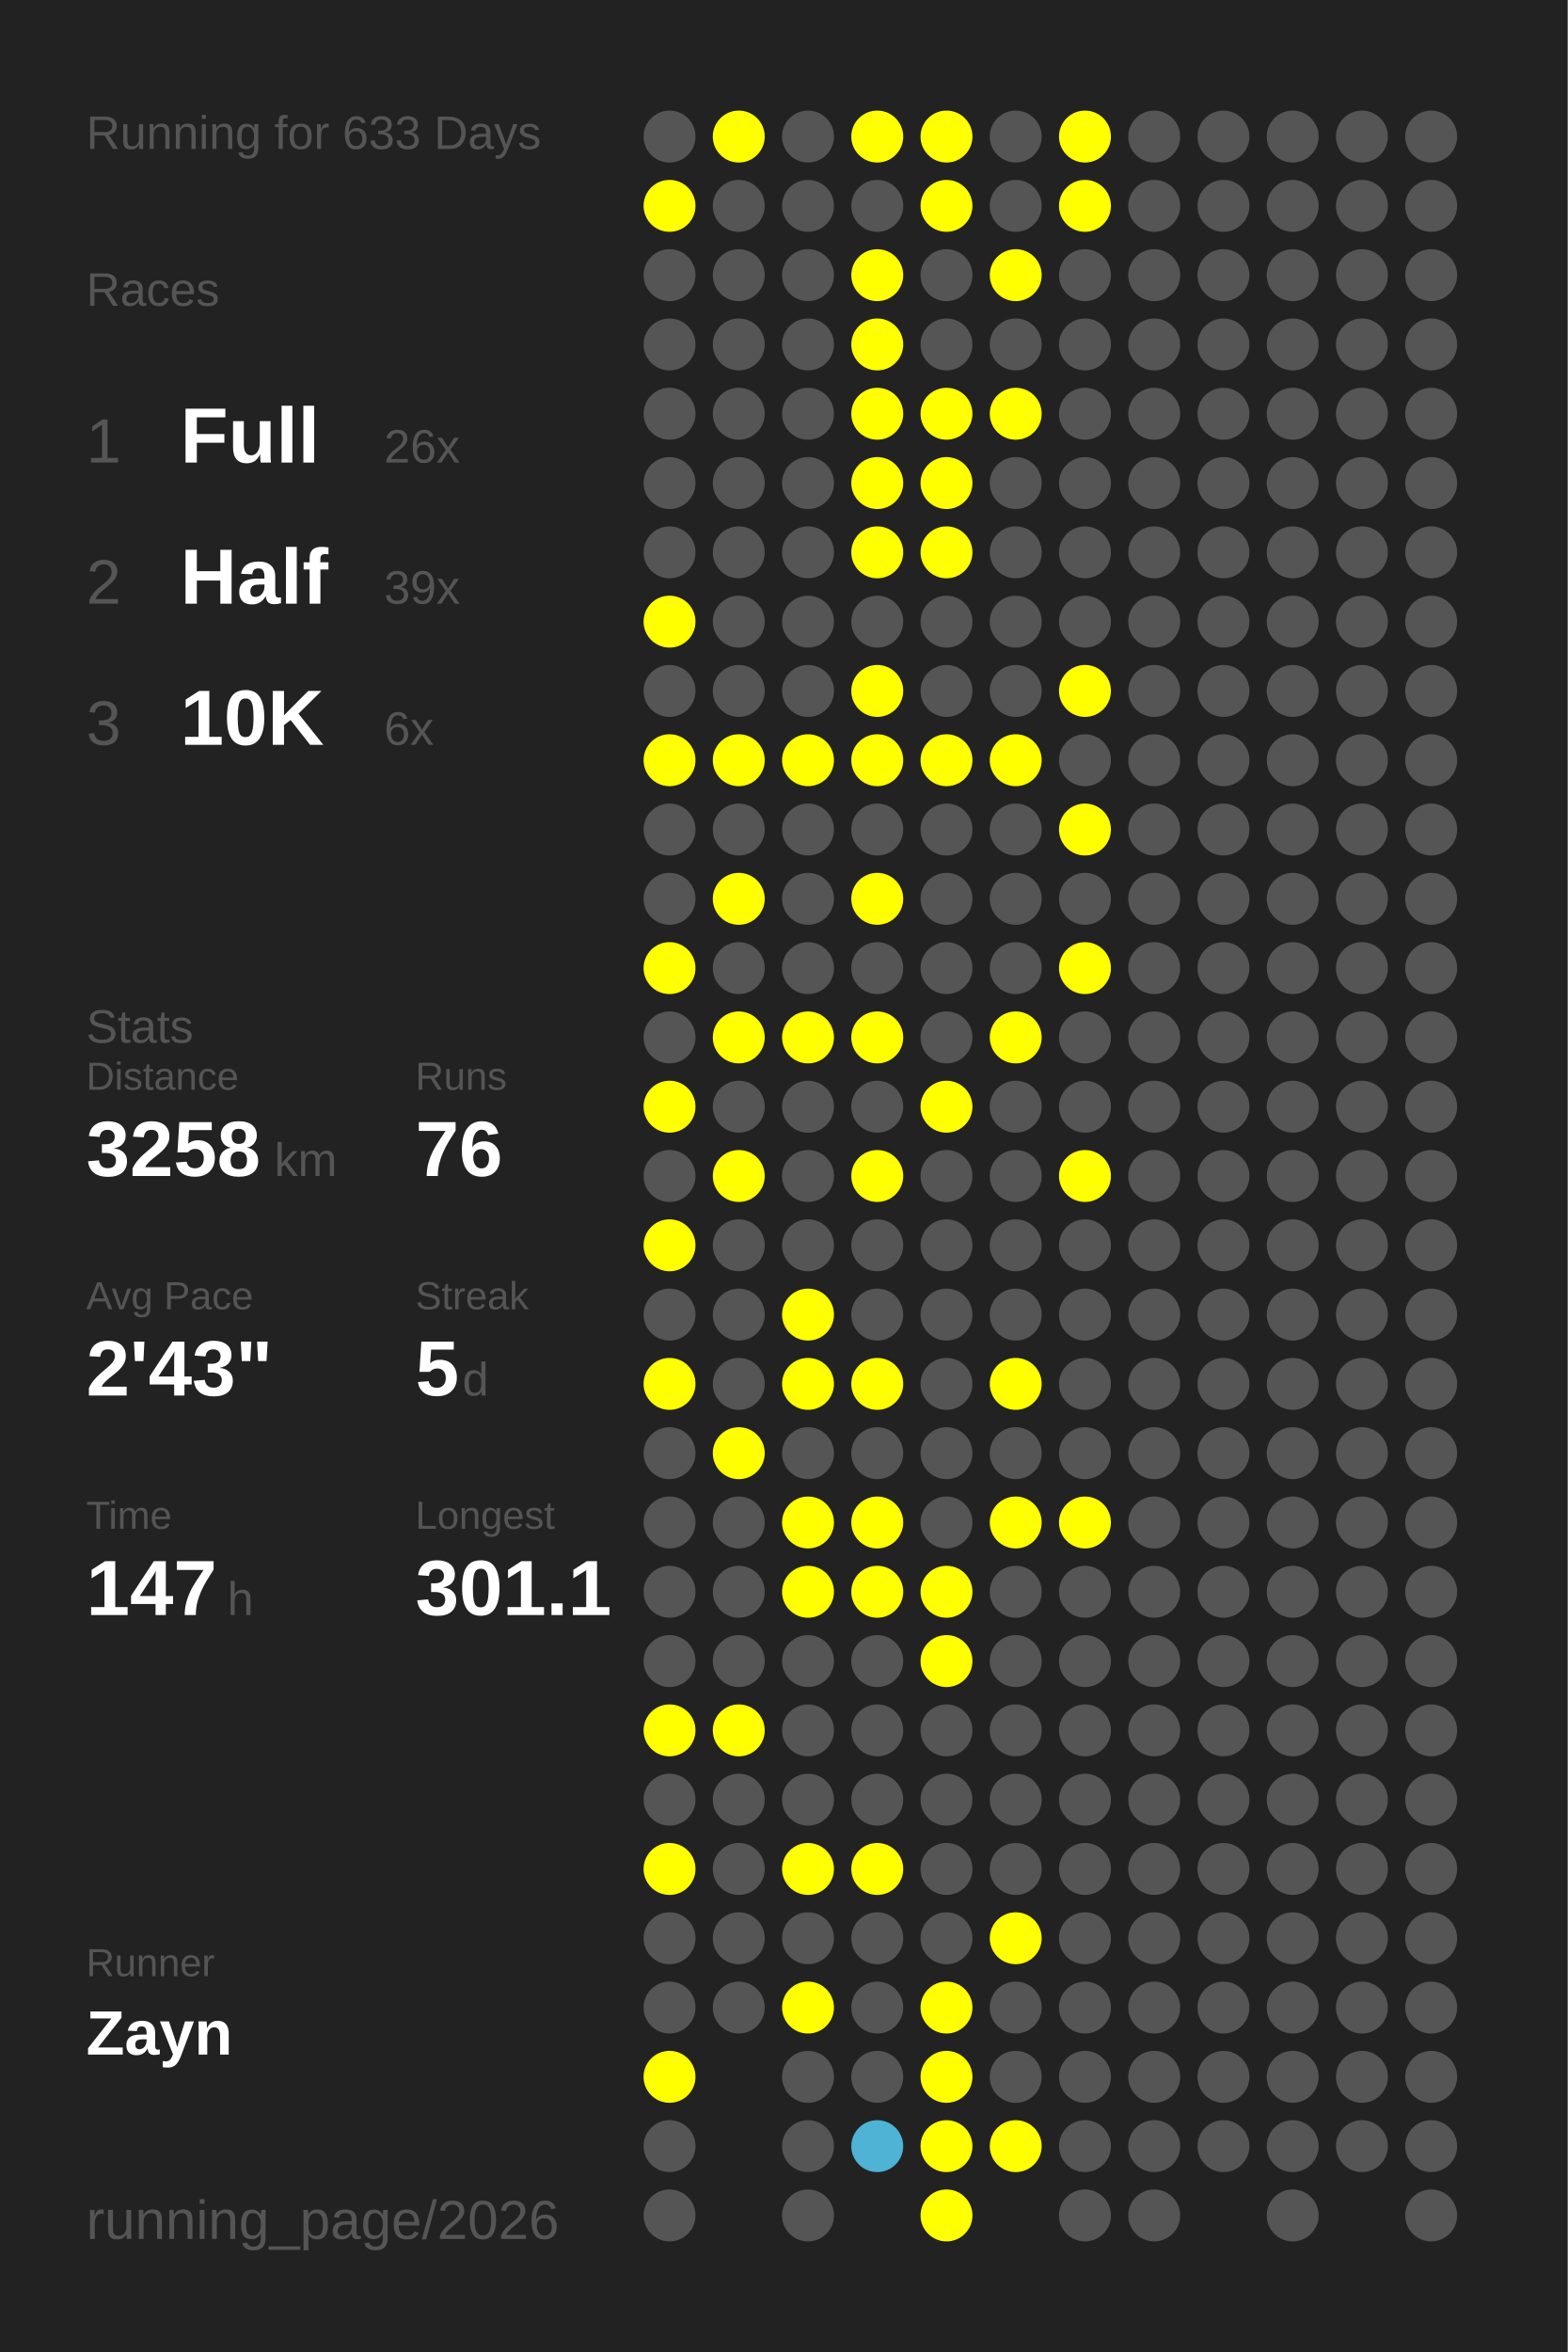
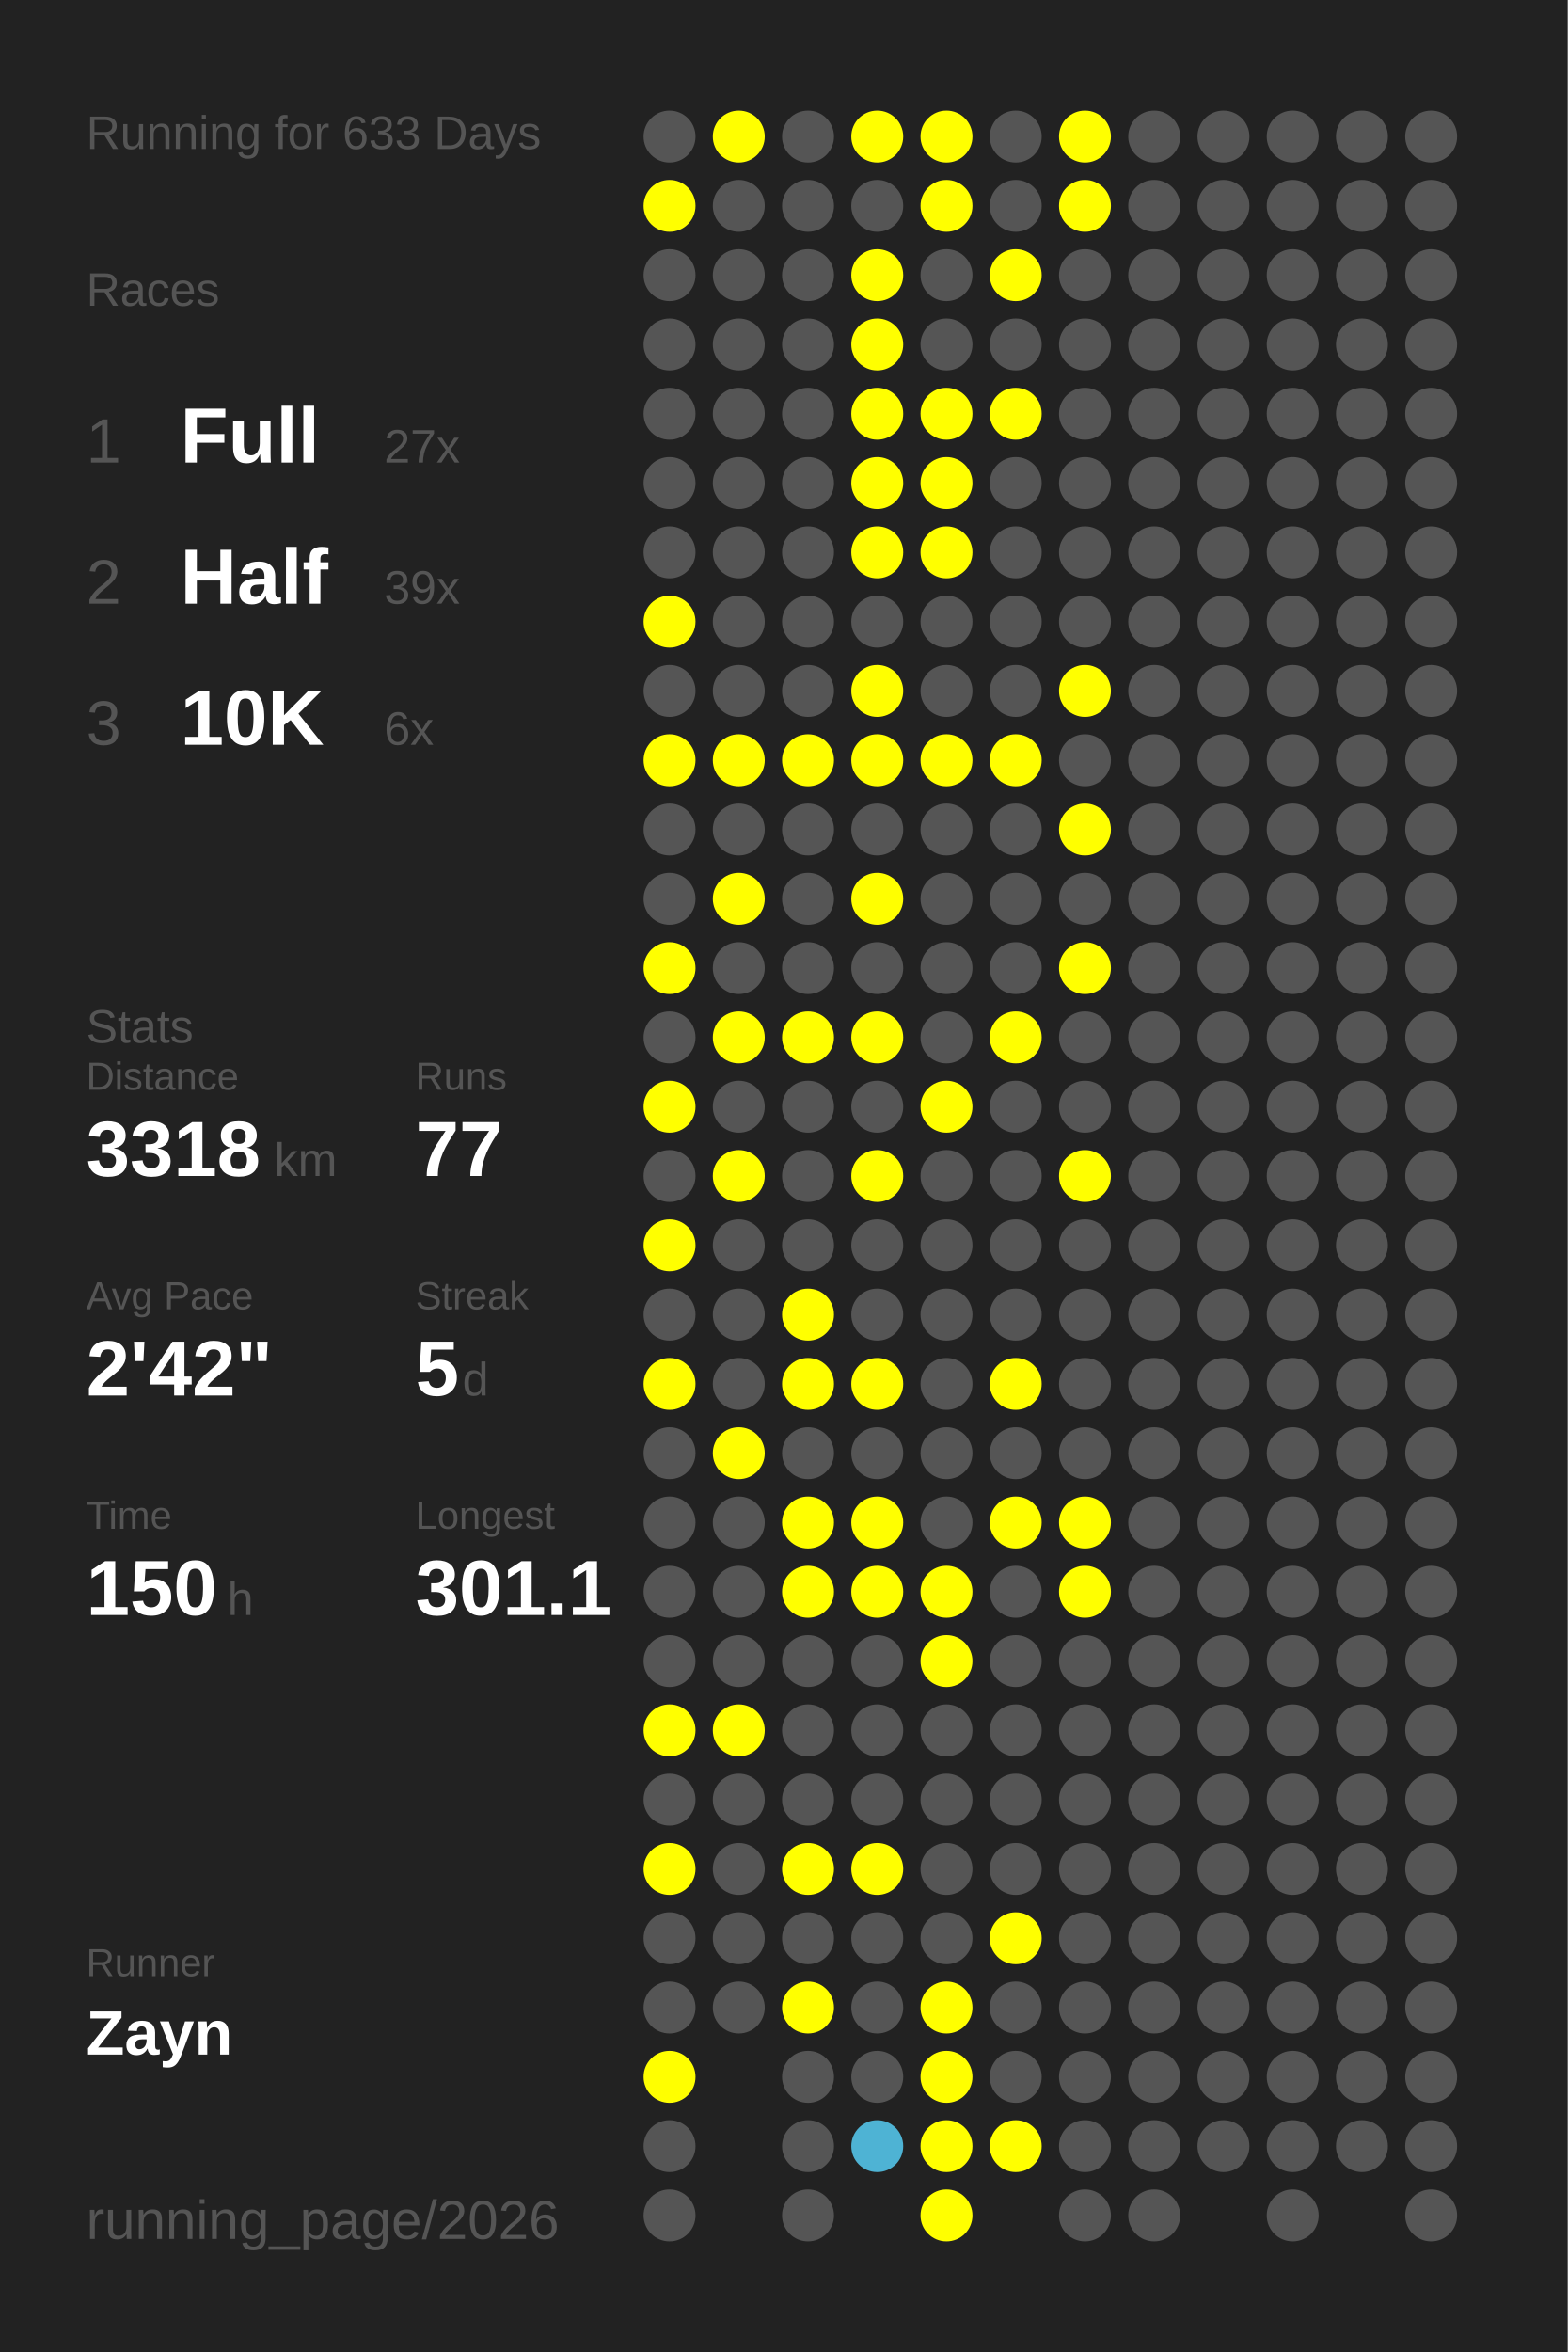
<svg xmlns="http://www.w3.org/2000/svg" baseProfile="full" height="300mm" version="1.1" viewBox="0,0,200,300" width="200mm">
  <defs />
  <rect fill="#222222" height="300" width="200" x="0" y="0" />
  <text fill="#555555" style="font-size:6px; font-family:Arial;" x="11" y="19">Running for 633 Days</text>
  <text fill="#555555" style="font-size:6px; font-family:Arial;" x="11" y="39">Races</text>
  <text fill="#555555" style="font-size:8px; font-family:Arial;" x="11" y="59">1</text>
  <text fill="#FFFFFF" style="font-size:10px; font-family:Arial; font-weight:bold;" x="23" y="59">Full</text>
-   <text fill="#555555" style="font-size:6px; font-family:Arial;" x="49" y="59">26x</text>
+   <text fill="#555555" style="font-size:6px; font-family:Arial;" x="49" y="59">27x</text>
  <text fill="#555555" style="font-size:8px; font-family:Arial;" x="11" y="77">2</text>
  <text fill="#FFFFFF" style="font-size:10px; font-family:Arial; font-weight:bold;" x="23" y="77">Half</text>
  <text fill="#555555" style="font-size:6px; font-family:Arial;" x="49" y="77">39x</text>
  <text fill="#555555" style="font-size:8px; font-family:Arial;" x="11" y="95">3</text>
  <text fill="#FFFFFF" style="font-size:10px; font-family:Arial; font-weight:bold;" x="23" y="95">10K</text>
  <text fill="#555555" style="font-size:6px; font-family:Arial;" x="49" y="95">6x</text>
  <text fill="#555555" style="font-size:6px; font-family:Arial;" x="11" y="133">Stats</text>
  <text fill="#555555" style="font-size:5px; font-family:Arial;" x="11" y="139">Distance</text>
-   <text fill="#FFFFFF" style="font-size:10px; font-family:Arial; font-weight:bold;" x="11" y="150">3258</text>
+   <text fill="#FFFFFF" style="font-size:10px; font-family:Arial; font-weight:bold;" x="11" y="150">3318</text>
  <text fill="#555555" style="font-size:6px; font-family:Arial;" x="35" y="150">km</text>
  <text fill="#555555" style="font-size:5px; font-family:Arial;" x="53" y="139">Runs</text>
-   <text fill="#FFFFFF" style="font-size:10px; font-family:Arial; font-weight:bold;" x="53" y="150">76</text>
+   <text fill="#FFFFFF" style="font-size:10px; font-family:Arial; font-weight:bold;" x="53" y="150">77</text>
  <text fill="#555555" style="font-size:5px; font-family:Arial;" x="11" y="167">Avg Pace</text>
-   <text fill="#FFFFFF" style="font-size:10px; font-family:Arial; font-weight:bold;" x="11" y="178">2'43"</text>
+   <text fill="#FFFFFF" style="font-size:10px; font-family:Arial; font-weight:bold;" x="11" y="178">2'42"</text>
  <text fill="#555555" style="font-size:5px; font-family:Arial;" x="53" y="167">Streak</text>
  <text fill="#FFFFFF" style="font-size:10px; font-family:Arial; font-weight:bold;" x="53" y="178">5</text>
  <text fill="#555555" style="font-size:6px; font-family:Arial;" x="59" y="178">d</text>
  <text fill="#555555" style="font-size:5px; font-family:Arial;" x="11" y="195">Time</text>
-   <text fill="#FFFFFF" style="font-size:10px; font-family:Arial; font-weight:bold;" x="11" y="206">147</text>
+   <text fill="#FFFFFF" style="font-size:10px; font-family:Arial; font-weight:bold;" x="11" y="206">150</text>
  <text fill="#555555" style="font-size:6px; font-family:Arial;" x="29" y="206">h</text>
  <text fill="#555555" style="font-size:5px; font-family:Arial;" x="53" y="195">Longest</text>
  <text fill="#FFFFFF" style="font-size:10px; font-family:Arial; font-weight:bold;" x="53" y="206">301.1</text>
  <text fill="#555555" style="font-size:5px; font-family:Arial;" x="11" y="252.065">Runner</text>
  <text fill="#FFFFFF" style="font-size:8px; font-family:Arial; font-weight:bold;" x="11" y="262.065">Zayn</text>
  <text fill="#555555" style="font-size:7px; font-family:Arial;" x="11" y="285.581">running_page/2026</text>
  <circle cx="85.417" cy="17.419" fill="#555555" r="3.312" />
  <circle cx="85.417" cy="26.258" fill="#FFFF00" r="3.312" />
  <circle cx="85.417" cy="35.097" fill="#555555" r="3.312" />
  <circle cx="85.417" cy="43.935" fill="#555555" r="3.312" />
  <circle cx="85.417" cy="52.774" fill="#555555" r="3.312" />
  <circle cx="85.417" cy="61.613" fill="#555555" r="3.312" />
  <circle cx="85.417" cy="70.452" fill="#555555" r="3.312" />
  <circle cx="85.417" cy="79.29" fill="#FFFF00" r="3.312" />
  <circle cx="85.417" cy="88.129" fill="#555555" r="3.312" />
  <circle cx="85.417" cy="96.968" fill="#FFFF00" r="3.312" />
  <circle cx="85.417" cy="105.806" fill="#555555" r="3.312" />
  <circle cx="85.417" cy="114.645" fill="#555555" r="3.312" />
  <circle cx="85.417" cy="123.484" fill="#FFFF00" r="3.312" />
  <circle cx="85.417" cy="132.323" fill="#555555" r="3.312" />
  <circle cx="85.417" cy="141.161" fill="#FFFF00" r="3.312" />
  <circle cx="85.417" cy="150" fill="#555555" r="3.312" />
  <circle cx="85.417" cy="158.839" fill="#FFFF00" r="3.312" />
  <circle cx="85.417" cy="167.677" fill="#555555" r="3.312" />
  <circle cx="85.417" cy="176.516" fill="#FFFF00" r="3.312" />
  <circle cx="85.417" cy="185.355" fill="#555555" r="3.312" />
  <circle cx="85.417" cy="194.194" fill="#555555" r="3.312" />
  <circle cx="85.417" cy="203.032" fill="#555555" r="3.312" />
  <circle cx="85.417" cy="211.871" fill="#555555" r="3.312" />
  <circle cx="85.417" cy="220.71" fill="#FFFF00" r="3.312" />
  <circle cx="85.417" cy="229.548" fill="#555555" r="3.312" />
  <circle cx="85.417" cy="238.387" fill="#FFFF00" r="3.312" />
  <circle cx="85.417" cy="247.226" fill="#555555" r="3.312" />
  <circle cx="85.417" cy="256.065" fill="#555555" r="3.312" />
  <circle cx="85.417" cy="264.903" fill="#FFFF00" r="3.312" />
  <circle cx="85.417" cy="273.742" fill="#555555" r="3.312" />
  <circle cx="85.417" cy="282.581" fill="#555555" r="3.312" />
  <circle cx="94.25" cy="17.419" fill="#FFFF00" r="3.312" />
  <circle cx="94.25" cy="26.258" fill="#555555" r="3.312" />
  <circle cx="94.25" cy="35.097" fill="#555555" r="3.312" />
  <circle cx="94.25" cy="43.935" fill="#555555" r="3.312" />
  <circle cx="94.25" cy="52.774" fill="#555555" r="3.312" />
  <circle cx="94.25" cy="61.613" fill="#555555" r="3.312" />
  <circle cx="94.25" cy="70.452" fill="#555555" r="3.312" />
  <circle cx="94.25" cy="79.29" fill="#555555" r="3.312" />
  <circle cx="94.25" cy="88.129" fill="#555555" r="3.312" />
  <circle cx="94.25" cy="96.968" fill="#FFFF00" r="3.312" />
  <circle cx="94.25" cy="105.806" fill="#555555" r="3.312" />
  <circle cx="94.25" cy="114.645" fill="#FFFF00" r="3.312" />
  <circle cx="94.25" cy="123.484" fill="#555555" r="3.312" />
  <circle cx="94.25" cy="132.323" fill="#FFFF00" r="3.312" />
  <circle cx="94.25" cy="141.161" fill="#555555" r="3.312" />
  <circle cx="94.25" cy="150" fill="#FFFF00" r="3.312" />
  <circle cx="94.25" cy="158.839" fill="#555555" r="3.312" />
  <circle cx="94.25" cy="167.677" fill="#555555" r="3.312" />
  <circle cx="94.25" cy="176.516" fill="#555555" r="3.312" />
  <circle cx="94.25" cy="185.355" fill="#FFFF00" r="3.312" />
  <circle cx="94.25" cy="194.194" fill="#555555" r="3.312" />
  <circle cx="94.25" cy="203.032" fill="#555555" r="3.312" />
  <circle cx="94.25" cy="211.871" fill="#555555" r="3.312" />
  <circle cx="94.25" cy="220.71" fill="#FFFF00" r="3.312" />
  <circle cx="94.25" cy="229.548" fill="#555555" r="3.312" />
  <circle cx="94.25" cy="238.387" fill="#555555" r="3.312" />
  <circle cx="94.25" cy="247.226" fill="#555555" r="3.312" />
  <circle cx="94.25" cy="256.065" fill="#555555" r="3.312" />
  <circle cx="103.083" cy="17.419" fill="#555555" r="3.312" />
  <circle cx="103.083" cy="26.258" fill="#555555" r="3.312" />
  <circle cx="103.083" cy="35.097" fill="#555555" r="3.312" />
  <circle cx="103.083" cy="43.935" fill="#555555" r="3.312" />
  <circle cx="103.083" cy="52.774" fill="#555555" r="3.312" />
  <circle cx="103.083" cy="61.613" fill="#555555" r="3.312" />
  <circle cx="103.083" cy="70.452" fill="#555555" r="3.312" />
  <circle cx="103.083" cy="79.29" fill="#555555" r="3.312" />
  <circle cx="103.083" cy="88.129" fill="#555555" r="3.312" />
  <circle cx="103.083" cy="96.968" fill="#FFFF00" r="3.312" />
  <circle cx="103.083" cy="105.806" fill="#555555" r="3.312" />
  <circle cx="103.083" cy="114.645" fill="#555555" r="3.312" />
  <circle cx="103.083" cy="123.484" fill="#555555" r="3.312" />
  <circle cx="103.083" cy="132.323" fill="#FFFF00" r="3.312" />
  <circle cx="103.083" cy="141.161" fill="#555555" r="3.312" />
  <circle cx="103.083" cy="150" fill="#555555" r="3.312" />
  <circle cx="103.083" cy="158.839" fill="#555555" r="3.312" />
  <circle cx="103.083" cy="167.677" fill="#FFFF00" r="3.312" />
  <circle cx="103.083" cy="176.516" fill="#FFFF00" r="3.312" />
  <circle cx="103.083" cy="185.355" fill="#555555" r="3.312" />
  <circle cx="103.083" cy="194.194" fill="#FFFF00" r="3.312" />
  <circle cx="103.083" cy="203.032" fill="#FFFF00" r="3.312" />
  <circle cx="103.083" cy="211.871" fill="#555555" r="3.312" />
  <circle cx="103.083" cy="220.71" fill="#555555" r="3.312" />
  <circle cx="103.083" cy="229.548" fill="#555555" r="3.312" />
  <circle cx="103.083" cy="238.387" fill="#FFFF00" r="3.312" />
  <circle cx="103.083" cy="247.226" fill="#555555" r="3.312" />
  <circle cx="103.083" cy="256.065" fill="#FFFF00" r="3.312" />
  <circle cx="103.083" cy="264.903" fill="#555555" r="3.312" />
  <circle cx="103.083" cy="273.742" fill="#555555" r="3.312" />
  <circle cx="103.083" cy="282.581" fill="#555555" r="3.312" />
  <circle cx="111.917" cy="17.419" fill="#FFFF00" r="3.312" />
  <circle cx="111.917" cy="26.258" fill="#555555" r="3.312" />
  <circle cx="111.917" cy="35.097" fill="#FFFF00" r="3.312" />
  <circle cx="111.917" cy="43.935" fill="#FFFF00" r="3.312" />
  <circle cx="111.917" cy="52.774" fill="#FFFF00" r="3.312" />
  <circle cx="111.917" cy="61.613" fill="#FFFF00" r="3.312" />
  <circle cx="111.917" cy="70.452" fill="#FFFF00" r="3.312" />
  <circle cx="111.917" cy="79.29" fill="#555555" r="3.312" />
  <circle cx="111.917" cy="88.129" fill="#FFFF00" r="3.312" />
  <circle cx="111.917" cy="96.968" fill="#FFFF00" r="3.312" />
  <circle cx="111.917" cy="105.806" fill="#555555" r="3.312" />
  <circle cx="111.917" cy="114.645" fill="#FFFF00" r="3.312" />
  <circle cx="111.917" cy="123.484" fill="#555555" r="3.312" />
  <circle cx="111.917" cy="132.323" fill="#FFFF00" r="3.312" />
  <circle cx="111.917" cy="141.161" fill="#555555" r="3.312" />
  <circle cx="111.917" cy="150" fill="#FFFF00" r="3.312" />
  <circle cx="111.917" cy="158.839" fill="#555555" r="3.312" />
  <circle cx="111.917" cy="167.677" fill="#555555" r="3.312" />
  <circle cx="111.917" cy="176.516" fill="#FFFF00" r="3.312" />
  <circle cx="111.917" cy="185.355" fill="#555555" r="3.312" />
  <circle cx="111.917" cy="194.194" fill="#FFFF00" r="3.312" />
  <circle cx="111.917" cy="203.032" fill="#FFFF00" r="3.312" />
  <circle cx="111.917" cy="211.871" fill="#555555" r="3.312" />
  <circle cx="111.917" cy="220.71" fill="#555555" r="3.312" />
  <circle cx="111.917" cy="229.548" fill="#555555" r="3.312" />
  <circle cx="111.917" cy="238.387" fill="#FFFF00" r="3.312" />
  <circle cx="111.917" cy="247.226" fill="#555555" r="3.312" />
  <circle cx="111.917" cy="256.065" fill="#555555" r="3.312" />
  <circle cx="111.917" cy="264.903" fill="#555555" r="3.312" />
  <circle cx="111.917" cy="273.742" fill="#4eb3d4" r="3.312" />
  <circle cx="120.75" cy="17.419" fill="#FFFF00" r="3.312" />
  <circle cx="120.75" cy="26.258" fill="#FFFF00" r="3.312" />
  <circle cx="120.75" cy="35.097" fill="#555555" r="3.312" />
  <circle cx="120.75" cy="43.935" fill="#555555" r="3.312" />
  <circle cx="120.75" cy="52.774" fill="#FFFF00" r="3.312" />
  <circle cx="120.75" cy="61.613" fill="#FFFF00" r="3.312" />
  <circle cx="120.75" cy="70.452" fill="#FFFF00" r="3.312" />
  <circle cx="120.75" cy="79.29" fill="#555555" r="3.312" />
  <circle cx="120.75" cy="88.129" fill="#555555" r="3.312" />
  <circle cx="120.75" cy="96.968" fill="#FFFF00" r="3.312" />
  <circle cx="120.75" cy="105.806" fill="#555555" r="3.312" />
  <circle cx="120.75" cy="114.645" fill="#555555" r="3.312" />
  <circle cx="120.75" cy="123.484" fill="#555555" r="3.312" />
  <circle cx="120.75" cy="132.323" fill="#555555" r="3.312" />
  <circle cx="120.75" cy="141.161" fill="#FFFF00" r="3.312" />
  <circle cx="120.75" cy="150" fill="#555555" r="3.312" />
  <circle cx="120.75" cy="158.839" fill="#555555" r="3.312" />
  <circle cx="120.75" cy="167.677" fill="#555555" r="3.312" />
  <circle cx="120.75" cy="176.516" fill="#555555" r="3.312" />
  <circle cx="120.75" cy="185.355" fill="#555555" r="3.312" />
  <circle cx="120.75" cy="194.194" fill="#555555" r="3.312" />
  <circle cx="120.75" cy="203.032" fill="#FFFF00" r="3.312" />
  <circle cx="120.75" cy="211.871" fill="#FFFF00" r="3.312" />
  <circle cx="120.75" cy="220.71" fill="#555555" r="3.312" />
  <circle cx="120.75" cy="229.548" fill="#555555" r="3.312" />
  <circle cx="120.75" cy="238.387" fill="#555555" r="3.312" />
  <circle cx="120.75" cy="247.226" fill="#555555" r="3.312" />
  <circle cx="120.75" cy="256.065" fill="#FFFF00" r="3.312" />
  <circle cx="120.75" cy="264.903" fill="#FFFF00" r="3.312" />
  <circle cx="120.75" cy="273.742" fill="#FFFF00" r="3.312" />
  <circle cx="120.75" cy="282.581" fill="#FFFF00" r="3.312" />
  <circle cx="129.583" cy="17.419" fill="#555555" r="3.312" />
  <circle cx="129.583" cy="26.258" fill="#555555" r="3.312" />
  <circle cx="129.583" cy="35.097" fill="#FFFF00" r="3.312" />
  <circle cx="129.583" cy="43.935" fill="#555555" r="3.312" />
  <circle cx="129.583" cy="52.774" fill="#FFFF00" r="3.312" />
  <circle cx="129.583" cy="61.613" fill="#555555" r="3.312" />
  <circle cx="129.583" cy="70.452" fill="#555555" r="3.312" />
  <circle cx="129.583" cy="79.29" fill="#555555" r="3.312" />
  <circle cx="129.583" cy="88.129" fill="#555555" r="3.312" />
  <circle cx="129.583" cy="96.968" fill="#FFFF00" r="3.312" />
  <circle cx="129.583" cy="105.806" fill="#555555" r="3.312" />
  <circle cx="129.583" cy="114.645" fill="#555555" r="3.312" />
  <circle cx="129.583" cy="123.484" fill="#555555" r="3.312" />
  <circle cx="129.583" cy="132.323" fill="#FFFF00" r="3.312" />
  <circle cx="129.583" cy="141.161" fill="#555555" r="3.312" />
  <circle cx="129.583" cy="150" fill="#555555" r="3.312" />
  <circle cx="129.583" cy="158.839" fill="#555555" r="3.312" />
  <circle cx="129.583" cy="167.677" fill="#555555" r="3.312" />
  <circle cx="129.583" cy="176.516" fill="#FFFF00" r="3.312" />
  <circle cx="129.583" cy="185.355" fill="#555555" r="3.312" />
  <circle cx="129.583" cy="194.194" fill="#FFFF00" r="3.312" />
  <circle cx="129.583" cy="203.032" fill="#555555" r="3.312" />
  <circle cx="129.583" cy="211.871" fill="#555555" r="3.312" />
  <circle cx="129.583" cy="220.71" fill="#555555" r="3.312" />
  <circle cx="129.583" cy="229.548" fill="#555555" r="3.312" />
  <circle cx="129.583" cy="238.387" fill="#555555" r="3.312" />
  <circle cx="129.583" cy="247.226" fill="#FFFF00" r="3.312" />
  <circle cx="129.583" cy="256.065" fill="#555555" r="3.312" />
  <circle cx="129.583" cy="264.903" fill="#555555" r="3.312" />
  <circle cx="129.583" cy="273.742" fill="#FFFF00" r="3.312" />
  <circle cx="138.417" cy="17.419" fill="#FFFF00" r="3.312" />
  <circle cx="138.417" cy="26.258" fill="#FFFF00" r="3.312" />
  <circle cx="138.417" cy="35.097" fill="#555555" r="3.312" />
  <circle cx="138.417" cy="43.935" fill="#555555" r="3.312" />
  <circle cx="138.417" cy="52.774" fill="#555555" r="3.312" />
  <circle cx="138.417" cy="61.613" fill="#555555" r="3.312" />
  <circle cx="138.417" cy="70.452" fill="#555555" r="3.312" />
  <circle cx="138.417" cy="79.29" fill="#555555" r="3.312" />
  <circle cx="138.417" cy="88.129" fill="#FFFF00" r="3.312" />
  <circle cx="138.417" cy="96.968" fill="#555555" r="3.312" />
  <circle cx="138.417" cy="105.806" fill="#FFFF00" r="3.312" />
  <circle cx="138.417" cy="114.645" fill="#555555" r="3.312" />
  <circle cx="138.417" cy="123.484" fill="#FFFF00" r="3.312" />
  <circle cx="138.417" cy="132.323" fill="#555555" r="3.312" />
  <circle cx="138.417" cy="141.161" fill="#555555" r="3.312" />
  <circle cx="138.417" cy="150" fill="#FFFF00" r="3.312" />
  <circle cx="138.417" cy="158.839" fill="#555555" r="3.312" />
  <circle cx="138.417" cy="167.677" fill="#555555" r="3.312" />
  <circle cx="138.417" cy="176.516" fill="#555555" r="3.312" />
  <circle cx="138.417" cy="185.355" fill="#555555" r="3.312" />
  <circle cx="138.417" cy="194.194" fill="#FFFF00" r="3.312" />
-   <circle cx="138.417" cy="203.032" fill="#555555" r="3.312" />
+   <circle cx="138.417" cy="203.032" fill="#FFFF00" r="3.312" />
  <circle cx="138.417" cy="211.871" fill="#555555" r="3.312" />
  <circle cx="138.417" cy="220.71" fill="#555555" r="3.312" />
  <circle cx="138.417" cy="229.548" fill="#555555" r="3.312" />
  <circle cx="138.417" cy="238.387" fill="#555555" r="3.312" />
  <circle cx="138.417" cy="247.226" fill="#555555" r="3.312" />
  <circle cx="138.417" cy="256.065" fill="#555555" r="3.312" />
  <circle cx="138.417" cy="264.903" fill="#555555" r="3.312" />
  <circle cx="138.417" cy="273.742" fill="#555555" r="3.312" />
  <circle cx="138.417" cy="282.581" fill="#555555" r="3.312" />
  <circle cx="147.25" cy="17.419" fill="#555555" r="3.312" />
  <circle cx="147.25" cy="26.258" fill="#555555" r="3.312" />
  <circle cx="147.25" cy="35.097" fill="#555555" r="3.312" />
  <circle cx="147.25" cy="43.935" fill="#555555" r="3.312" />
  <circle cx="147.25" cy="52.774" fill="#555555" r="3.312" />
  <circle cx="147.25" cy="61.613" fill="#555555" r="3.312" />
  <circle cx="147.25" cy="70.452" fill="#555555" r="3.312" />
  <circle cx="147.25" cy="79.29" fill="#555555" r="3.312" />
  <circle cx="147.25" cy="88.129" fill="#555555" r="3.312" />
  <circle cx="147.25" cy="96.968" fill="#555555" r="3.312" />
  <circle cx="147.25" cy="105.806" fill="#555555" r="3.312" />
  <circle cx="147.25" cy="114.645" fill="#555555" r="3.312" />
  <circle cx="147.25" cy="123.484" fill="#555555" r="3.312" />
  <circle cx="147.25" cy="132.323" fill="#555555" r="3.312" />
  <circle cx="147.25" cy="141.161" fill="#555555" r="3.312" />
  <circle cx="147.25" cy="150" fill="#555555" r="3.312" />
  <circle cx="147.25" cy="158.839" fill="#555555" r="3.312" />
  <circle cx="147.25" cy="167.677" fill="#555555" r="3.312" />
  <circle cx="147.25" cy="176.516" fill="#555555" r="3.312" />
  <circle cx="147.25" cy="185.355" fill="#555555" r="3.312" />
  <circle cx="147.25" cy="194.194" fill="#555555" r="3.312" />
  <circle cx="147.25" cy="203.032" fill="#555555" r="3.312" />
  <circle cx="147.25" cy="211.871" fill="#555555" r="3.312" />
  <circle cx="147.25" cy="220.71" fill="#555555" r="3.312" />
  <circle cx="147.25" cy="229.548" fill="#555555" r="3.312" />
  <circle cx="147.25" cy="238.387" fill="#555555" r="3.312" />
  <circle cx="147.25" cy="247.226" fill="#555555" r="3.312" />
  <circle cx="147.25" cy="256.065" fill="#555555" r="3.312" />
  <circle cx="147.25" cy="264.903" fill="#555555" r="3.312" />
  <circle cx="147.25" cy="273.742" fill="#555555" r="3.312" />
  <circle cx="147.25" cy="282.581" fill="#555555" r="3.312" />
  <circle cx="156.083" cy="17.419" fill="#555555" r="3.312" />
  <circle cx="156.083" cy="26.258" fill="#555555" r="3.312" />
  <circle cx="156.083" cy="35.097" fill="#555555" r="3.312" />
  <circle cx="156.083" cy="43.935" fill="#555555" r="3.312" />
  <circle cx="156.083" cy="52.774" fill="#555555" r="3.312" />
  <circle cx="156.083" cy="61.613" fill="#555555" r="3.312" />
  <circle cx="156.083" cy="70.452" fill="#555555" r="3.312" />
  <circle cx="156.083" cy="79.29" fill="#555555" r="3.312" />
  <circle cx="156.083" cy="88.129" fill="#555555" r="3.312" />
  <circle cx="156.083" cy="96.968" fill="#555555" r="3.312" />
  <circle cx="156.083" cy="105.806" fill="#555555" r="3.312" />
  <circle cx="156.083" cy="114.645" fill="#555555" r="3.312" />
  <circle cx="156.083" cy="123.484" fill="#555555" r="3.312" />
  <circle cx="156.083" cy="132.323" fill="#555555" r="3.312" />
  <circle cx="156.083" cy="141.161" fill="#555555" r="3.312" />
  <circle cx="156.083" cy="150" fill="#555555" r="3.312" />
  <circle cx="156.083" cy="158.839" fill="#555555" r="3.312" />
  <circle cx="156.083" cy="167.677" fill="#555555" r="3.312" />
  <circle cx="156.083" cy="176.516" fill="#555555" r="3.312" />
  <circle cx="156.083" cy="185.355" fill="#555555" r="3.312" />
  <circle cx="156.083" cy="194.194" fill="#555555" r="3.312" />
  <circle cx="156.083" cy="203.032" fill="#555555" r="3.312" />
  <circle cx="156.083" cy="211.871" fill="#555555" r="3.312" />
  <circle cx="156.083" cy="220.71" fill="#555555" r="3.312" />
  <circle cx="156.083" cy="229.548" fill="#555555" r="3.312" />
  <circle cx="156.083" cy="238.387" fill="#555555" r="3.312" />
  <circle cx="156.083" cy="247.226" fill="#555555" r="3.312" />
  <circle cx="156.083" cy="256.065" fill="#555555" r="3.312" />
  <circle cx="156.083" cy="264.903" fill="#555555" r="3.312" />
  <circle cx="156.083" cy="273.742" fill="#555555" r="3.312" />
  <circle cx="164.917" cy="17.419" fill="#555555" r="3.312" />
  <circle cx="164.917" cy="26.258" fill="#555555" r="3.312" />
  <circle cx="164.917" cy="35.097" fill="#555555" r="3.312" />
  <circle cx="164.917" cy="43.935" fill="#555555" r="3.312" />
  <circle cx="164.917" cy="52.774" fill="#555555" r="3.312" />
  <circle cx="164.917" cy="61.613" fill="#555555" r="3.312" />
  <circle cx="164.917" cy="70.452" fill="#555555" r="3.312" />
  <circle cx="164.917" cy="79.29" fill="#555555" r="3.312" />
  <circle cx="164.917" cy="88.129" fill="#555555" r="3.312" />
  <circle cx="164.917" cy="96.968" fill="#555555" r="3.312" />
  <circle cx="164.917" cy="105.806" fill="#555555" r="3.312" />
  <circle cx="164.917" cy="114.645" fill="#555555" r="3.312" />
  <circle cx="164.917" cy="123.484" fill="#555555" r="3.312" />
  <circle cx="164.917" cy="132.323" fill="#555555" r="3.312" />
  <circle cx="164.917" cy="141.161" fill="#555555" r="3.312" />
  <circle cx="164.917" cy="150" fill="#555555" r="3.312" />
  <circle cx="164.917" cy="158.839" fill="#555555" r="3.312" />
  <circle cx="164.917" cy="167.677" fill="#555555" r="3.312" />
  <circle cx="164.917" cy="176.516" fill="#555555" r="3.312" />
  <circle cx="164.917" cy="185.355" fill="#555555" r="3.312" />
  <circle cx="164.917" cy="194.194" fill="#555555" r="3.312" />
  <circle cx="164.917" cy="203.032" fill="#555555" r="3.312" />
  <circle cx="164.917" cy="211.871" fill="#555555" r="3.312" />
  <circle cx="164.917" cy="220.71" fill="#555555" r="3.312" />
  <circle cx="164.917" cy="229.548" fill="#555555" r="3.312" />
  <circle cx="164.917" cy="238.387" fill="#555555" r="3.312" />
  <circle cx="164.917" cy="247.226" fill="#555555" r="3.312" />
  <circle cx="164.917" cy="256.065" fill="#555555" r="3.312" />
  <circle cx="164.917" cy="264.903" fill="#555555" r="3.312" />
  <circle cx="164.917" cy="273.742" fill="#555555" r="3.312" />
  <circle cx="164.917" cy="282.581" fill="#555555" r="3.312" />
  <circle cx="173.75" cy="17.419" fill="#555555" r="3.312" />
  <circle cx="173.75" cy="26.258" fill="#555555" r="3.312" />
  <circle cx="173.75" cy="35.097" fill="#555555" r="3.312" />
  <circle cx="173.75" cy="43.935" fill="#555555" r="3.312" />
  <circle cx="173.75" cy="52.774" fill="#555555" r="3.312" />
  <circle cx="173.75" cy="61.613" fill="#555555" r="3.312" />
  <circle cx="173.75" cy="70.452" fill="#555555" r="3.312" />
  <circle cx="173.75" cy="79.29" fill="#555555" r="3.312" />
  <circle cx="173.75" cy="88.129" fill="#555555" r="3.312" />
  <circle cx="173.75" cy="96.968" fill="#555555" r="3.312" />
  <circle cx="173.75" cy="105.806" fill="#555555" r="3.312" />
  <circle cx="173.75" cy="114.645" fill="#555555" r="3.312" />
  <circle cx="173.75" cy="123.484" fill="#555555" r="3.312" />
  <circle cx="173.75" cy="132.323" fill="#555555" r="3.312" />
  <circle cx="173.75" cy="141.161" fill="#555555" r="3.312" />
  <circle cx="173.75" cy="150" fill="#555555" r="3.312" />
  <circle cx="173.75" cy="158.839" fill="#555555" r="3.312" />
  <circle cx="173.75" cy="167.677" fill="#555555" r="3.312" />
  <circle cx="173.75" cy="176.516" fill="#555555" r="3.312" />
  <circle cx="173.75" cy="185.355" fill="#555555" r="3.312" />
  <circle cx="173.75" cy="194.194" fill="#555555" r="3.312" />
  <circle cx="173.75" cy="203.032" fill="#555555" r="3.312" />
  <circle cx="173.75" cy="211.871" fill="#555555" r="3.312" />
  <circle cx="173.75" cy="220.71" fill="#555555" r="3.312" />
  <circle cx="173.75" cy="229.548" fill="#555555" r="3.312" />
  <circle cx="173.75" cy="238.387" fill="#555555" r="3.312" />
  <circle cx="173.75" cy="247.226" fill="#555555" r="3.312" />
  <circle cx="173.75" cy="256.065" fill="#555555" r="3.312" />
  <circle cx="173.75" cy="264.903" fill="#555555" r="3.312" />
  <circle cx="173.75" cy="273.742" fill="#555555" r="3.312" />
  <circle cx="182.583" cy="17.419" fill="#555555" r="3.312" />
  <circle cx="182.583" cy="26.258" fill="#555555" r="3.312" />
  <circle cx="182.583" cy="35.097" fill="#555555" r="3.312" />
  <circle cx="182.583" cy="43.935" fill="#555555" r="3.312" />
  <circle cx="182.583" cy="52.774" fill="#555555" r="3.312" />
  <circle cx="182.583" cy="61.613" fill="#555555" r="3.312" />
  <circle cx="182.583" cy="70.452" fill="#555555" r="3.312" />
  <circle cx="182.583" cy="79.29" fill="#555555" r="3.312" />
  <circle cx="182.583" cy="88.129" fill="#555555" r="3.312" />
  <circle cx="182.583" cy="96.968" fill="#555555" r="3.312" />
  <circle cx="182.583" cy="105.806" fill="#555555" r="3.312" />
  <circle cx="182.583" cy="114.645" fill="#555555" r="3.312" />
  <circle cx="182.583" cy="123.484" fill="#555555" r="3.312" />
  <circle cx="182.583" cy="132.323" fill="#555555" r="3.312" />
  <circle cx="182.583" cy="141.161" fill="#555555" r="3.312" />
  <circle cx="182.583" cy="150" fill="#555555" r="3.312" />
  <circle cx="182.583" cy="158.839" fill="#555555" r="3.312" />
  <circle cx="182.583" cy="167.677" fill="#555555" r="3.312" />
  <circle cx="182.583" cy="176.516" fill="#555555" r="3.312" />
  <circle cx="182.583" cy="185.355" fill="#555555" r="3.312" />
  <circle cx="182.583" cy="194.194" fill="#555555" r="3.312" />
  <circle cx="182.583" cy="203.032" fill="#555555" r="3.312" />
  <circle cx="182.583" cy="211.871" fill="#555555" r="3.312" />
  <circle cx="182.583" cy="220.71" fill="#555555" r="3.312" />
  <circle cx="182.583" cy="229.548" fill="#555555" r="3.312" />
  <circle cx="182.583" cy="238.387" fill="#555555" r="3.312" />
  <circle cx="182.583" cy="247.226" fill="#555555" r="3.312" />
  <circle cx="182.583" cy="256.065" fill="#555555" r="3.312" />
  <circle cx="182.583" cy="264.903" fill="#555555" r="3.312" />
  <circle cx="182.583" cy="273.742" fill="#555555" r="3.312" />
  <circle cx="182.583" cy="282.581" fill="#555555" r="3.312" />
</svg>
